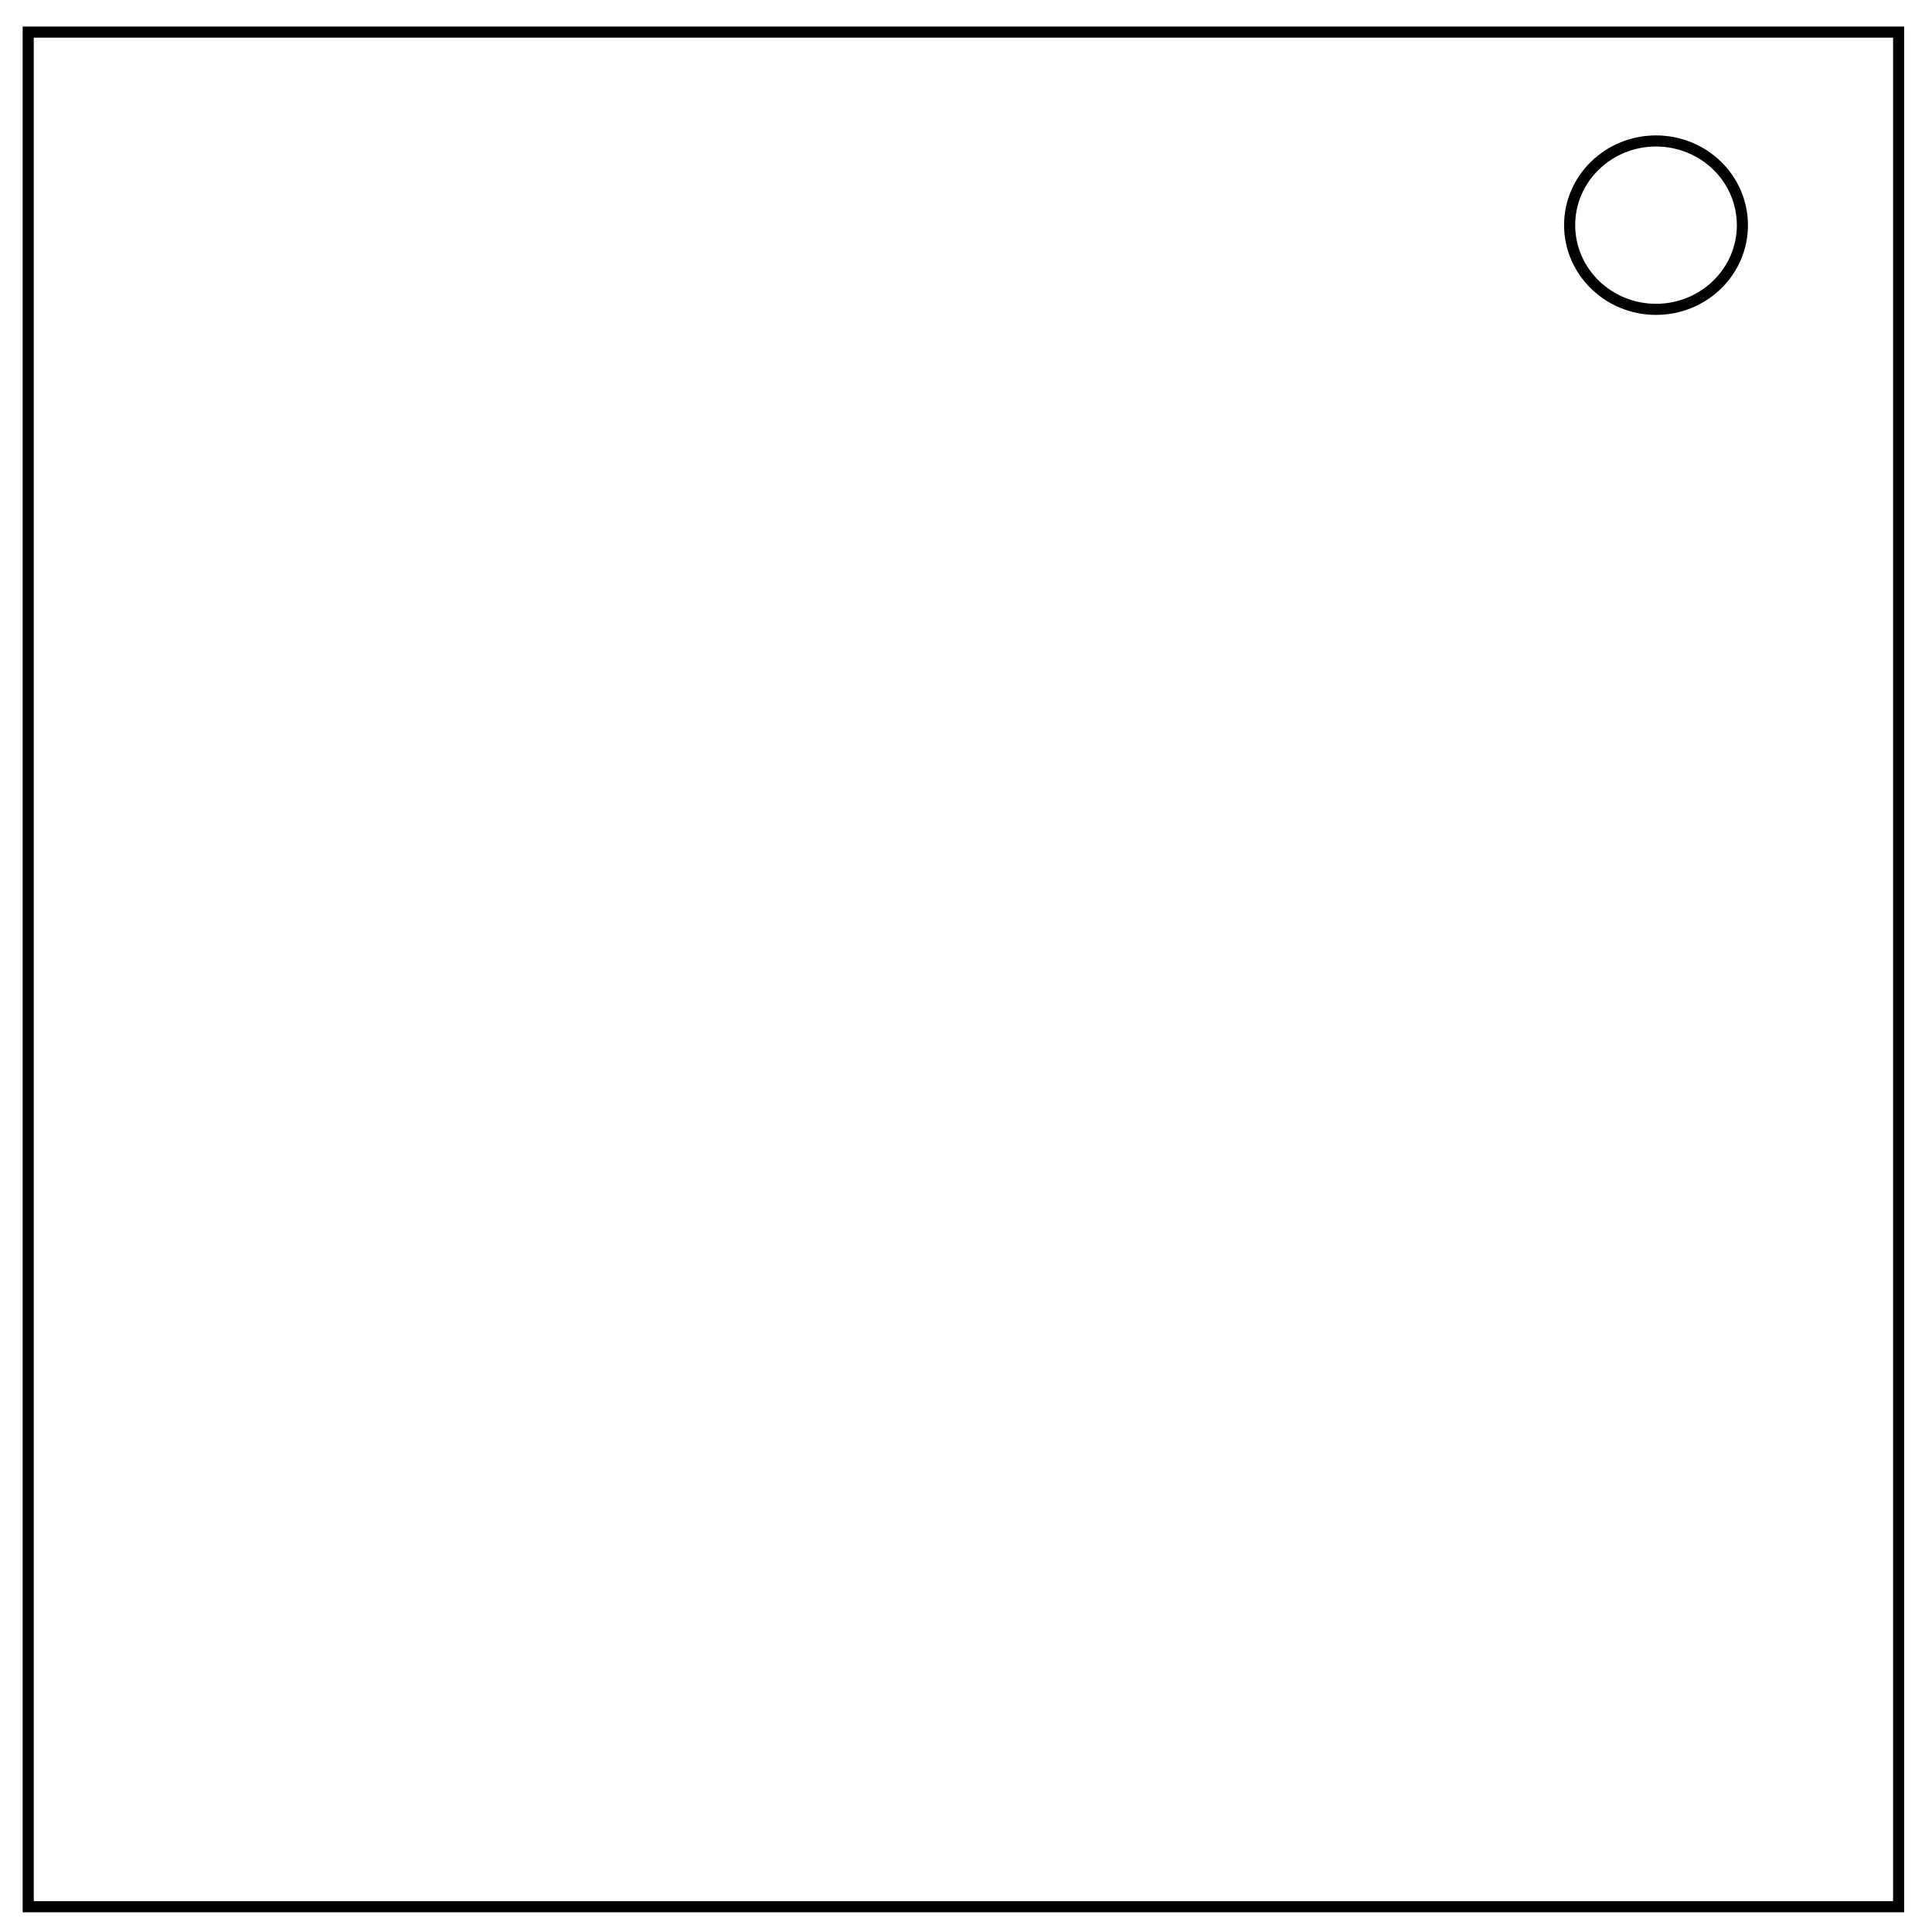
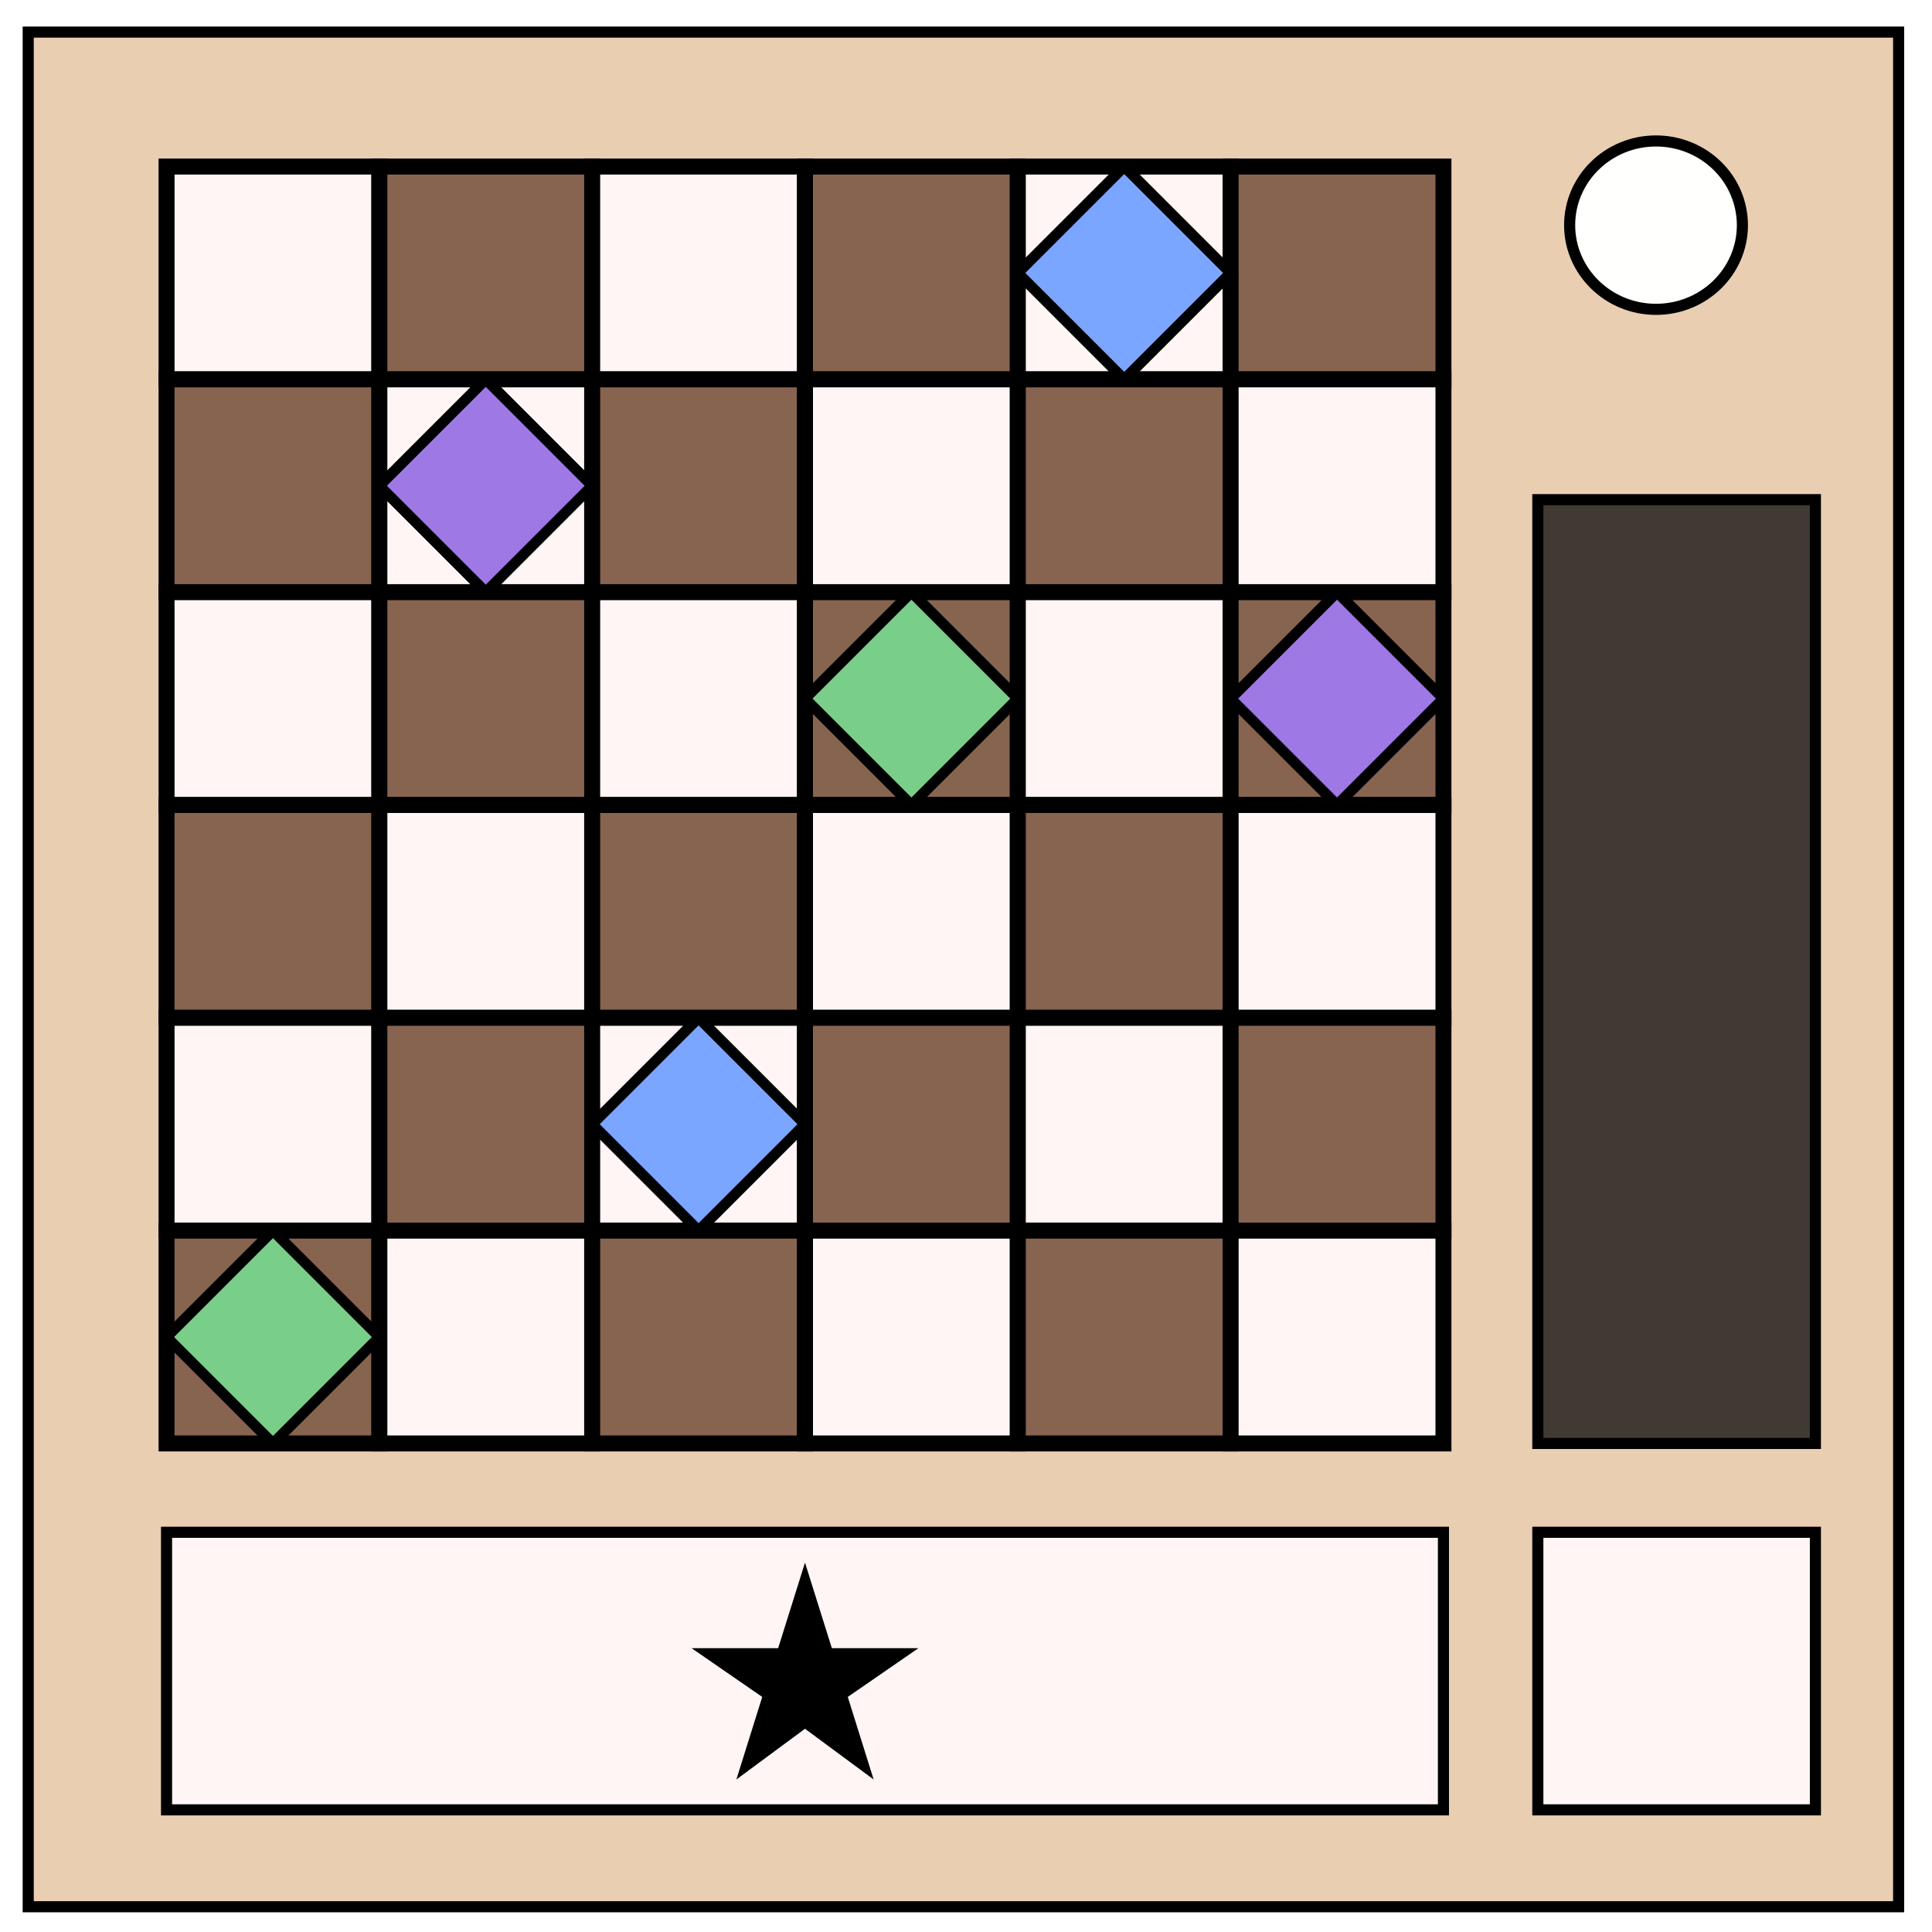
- <svg xmlns="http://www.w3.org/2000/svg" fill="none" viewBox="0 0 348 348" version="1.1" id="svg56">
-   <defs id="defs60" />
-   <path stroke="#000" stroke-width="2" d="M5.08 5.78h336.91v337.67H5.08z" id="path2" />
-   <path stroke="#000" stroke-width="2" d="M282.73 40.55c0-8.37 6.97-15.16 15.56-15.16 4.13 0 8.09 1.6 11 4.44a14.97 14.97 0 014.56 10.72c0 8.38-6.96 15.17-15.56 15.17-8.59 0-15.56-6.8-15.56-15.17z" id="path4" />
+ <svg xmlns="http://www.w3.org/2000/svg" fill="none" viewBox="0 0 348 348">
+   <path stroke="#000" stroke-width="2" d="M5.08 5.78h336.91v337.67H5.08z" style="fill:#e9ceb2;fill-opacity:1" />
+   <path stroke="#000" stroke-width="2" d="M282.73 40.55c0-8.37 6.97-15.16 15.56-15.16 4.13 0 8.09 1.6 11 4.44a14.97 14.97 0 0 1 4.56 10.72c0 8.38-6.96 15.17-15.56 15.17-8.59 0-15.56-6.8-15.56-15.17z" style="fill:#fffffe;fill-opacity:1" />
+   <path style="fill:#fff5f5;stroke:#000;stroke-width:2.875;stroke-miterlimit:4;stroke-dasharray:none;stroke-opacity:1;fill-opacity:1" d="M30 30h38.333v38.333H30z" />
+   <path style="fill:#876450;stroke:#000;stroke-width:2.875;stroke-miterlimit:4;stroke-dasharray:none;stroke-opacity:1;fill-opacity:1" d="M30 68.333h38.333v38.333H30z" />
+   <path style="fill:#fff5f5;stroke:#000;stroke-width:2.875;stroke-miterlimit:4;stroke-dasharray:none;stroke-opacity:1;fill-opacity:1" d="M30 106.667h38.333V145H30z" />
+   <path style="fill:#876450;stroke:#000;stroke-width:2.875;stroke-miterlimit:4;stroke-dasharray:none;stroke-opacity:1;fill-opacity:1" d="M30 145h38.333v38.333H30z" />
+   <path style="fill:#fff5f5;stroke:#000;stroke-width:2.875;stroke-miterlimit:4;stroke-dasharray:none;stroke-opacity:1;fill-opacity:1" d="M30 183.333h38.333v38.333H30z" />
+   <path style="fill:#876450;stroke:#000;stroke-width:2.875;stroke-miterlimit:4;stroke-dasharray:none;stroke-opacity:1;fill-opacity:1" d="M30 221.667h38.333V260H30zM68.333 30h38.333v38.333H68.333z" />
+   <path style="fill:#fff5f5;stroke:#000;stroke-width:2.875;stroke-miterlimit:4;stroke-dasharray:none;stroke-opacity:1;fill-opacity:1" d="M68.333 68.333h38.333v38.333H68.333z" />
+   <path style="fill:#876450;stroke:#000;stroke-width:2.875;stroke-miterlimit:4;stroke-dasharray:none;stroke-opacity:1;fill-opacity:1" d="M68.333 106.667h38.333V145H68.333z" />
+   <path style="fill:#fff5f5;stroke:#000;stroke-width:2.875;stroke-miterlimit:4;stroke-dasharray:none;stroke-opacity:1;fill-opacity:1" d="M68.333 145h38.333v38.333H68.333z" />
+   <path style="fill:#876450;stroke:#000;stroke-width:2.875;stroke-miterlimit:4;stroke-dasharray:none;stroke-opacity:1;fill-opacity:1" d="M68.333 183.333h38.333v38.333H68.333z" />
+   <path style="fill:#fff5f5;stroke:#000;stroke-width:2.875;stroke-miterlimit:4;stroke-dasharray:none;stroke-opacity:1;fill-opacity:1" d="M68.333 221.667h38.333V260H68.333zM106.667 30H145v38.333h-38.333z" />
+   <path style="fill:#876450;stroke:#000;stroke-width:2.875;stroke-miterlimit:4;stroke-dasharray:none;stroke-opacity:1;fill-opacity:1" d="M106.667 68.333H145v38.333h-38.333z" />
+   <path style="fill:#fff5f5;stroke:#000;stroke-width:2.875;stroke-miterlimit:4;stroke-dasharray:none;stroke-opacity:1;fill-opacity:1" d="M106.667 106.667H145V145h-38.333z" />
+   <path style="fill:#876450;stroke:#000;stroke-width:2.875;stroke-miterlimit:4;stroke-dasharray:none;stroke-opacity:1;fill-opacity:1" d="M106.667 145H145v38.333h-38.333z" />
+   <path style="fill:#fff5f5;stroke:#000;stroke-width:2.875;stroke-miterlimit:4;stroke-dasharray:none;stroke-opacity:1;fill-opacity:1" d="M106.667 183.333H145v38.333h-38.333z" />
+   <path style="fill:#876450;stroke:#000;stroke-width:2.875;stroke-miterlimit:4;stroke-dasharray:none;stroke-opacity:1;fill-opacity:1" d="M106.667 221.667H145V260h-38.333zM145 30h38.333v38.333H145z" />
+   <path style="fill:#fff5f5;stroke:#000;stroke-width:2.875;stroke-miterlimit:4;stroke-dasharray:none;stroke-opacity:1;fill-opacity:1" d="M145 68.333h38.333v38.333H145z" />
+   <path style="fill:#876450;stroke:#000;stroke-width:2.875;stroke-miterlimit:4;stroke-dasharray:none;stroke-opacity:1;fill-opacity:1" d="M145 106.667h38.333V145H145z" />
+   <path style="fill:#fff5f5;stroke:#000;stroke-width:2.875;stroke-miterlimit:4;stroke-dasharray:none;stroke-opacity:1;fill-opacity:1" d="M145 145h38.333v38.333H145z" />
+   <path style="fill:#876450;stroke:#000;stroke-width:2.875;stroke-miterlimit:4;stroke-dasharray:none;stroke-opacity:1;fill-opacity:1" d="M145 183.333h38.333v38.333H145z" />
+   <path style="fill:#fff5f5;stroke:#000;stroke-width:2.875;stroke-miterlimit:4;stroke-dasharray:none;stroke-opacity:1;fill-opacity:1" d="M145 221.667h38.333V260H145zM183.333 30h38.333v38.333h-38.333z" />
+   <path style="fill:#876450;stroke:#000;stroke-width:2.875;stroke-miterlimit:4;stroke-dasharray:none;stroke-opacity:1;fill-opacity:1" d="M183.333 68.333h38.333v38.333h-38.333z" />
+   <path style="fill:#fff5f5;stroke:#000;stroke-width:2.875;stroke-miterlimit:4;stroke-dasharray:none;stroke-opacity:1;fill-opacity:1" d="M183.333 106.667h38.333V145h-38.333z" />
+   <path style="fill:#876450;stroke:#000;stroke-width:2.875;stroke-miterlimit:4;stroke-dasharray:none;stroke-opacity:1;fill-opacity:1" d="M183.333 145h38.333v38.333h-38.333z" />
+   <path style="fill:#fff5f5;stroke:#000;stroke-width:2.875;stroke-miterlimit:4;stroke-dasharray:none;stroke-opacity:1;fill-opacity:1" d="M183.333 183.333h38.333v38.333h-38.333z" />
+   <path style="fill:#876450;stroke:#000;stroke-width:2.875;stroke-miterlimit:4;stroke-dasharray:none;stroke-opacity:1;fill-opacity:1" d="M183.333 221.667h38.333V260h-38.333zM221.667 30H260v38.333h-38.333z" />
+   <path style="fill:#fff5f5;stroke:#000;stroke-width:2.875;stroke-miterlimit:4;stroke-dasharray:none;stroke-opacity:1;fill-opacity:1" d="M221.667 68.333H260v38.333h-38.333z" />
+   <path style="fill:#876450;stroke:#000;stroke-width:2.875;stroke-miterlimit:4;stroke-dasharray:none;stroke-opacity:1;fill-opacity:1" d="M221.667 106.667H260V145h-38.333z" />
+   <path style="fill:#fff5f5;stroke:#000;stroke-width:2.875;stroke-miterlimit:4;stroke-dasharray:none;stroke-opacity:1;fill-opacity:1" d="M221.667 145H260v38.333h-38.333z" />
+   <path style="fill:#876450;stroke:#000;stroke-width:2.875;stroke-miterlimit:4;stroke-dasharray:none;stroke-opacity:1;fill-opacity:1" d="M221.667 183.333H260v38.333h-38.333z" />
+   <path style="fill:#fff5f5;stroke:#000;stroke-width:2.875;stroke-miterlimit:4;stroke-dasharray:none;stroke-opacity:1;fill-opacity:1" d="M221.667 221.667H260V260h-38.333z" />
+   <path style="fill:#79ce8a;fill-opacity:1;stroke:#000;stroke-width:1.917;stroke-miterlimit:4;stroke-dasharray:none;stroke-opacity:1" d="M49.167 221.667 30 240.833 49.167 260l19.166-19.167Z" />
+   <path style="fill:#7aa6ff;fill-opacity:1;stroke:#000;stroke-width:1.917;stroke-miterlimit:4;stroke-dasharray:none;stroke-opacity:1" d="M125.833 183.333 106.667 202.5l19.166 19.167L145 202.5Z" />
+   <path style="fill:#79ce8a;fill-opacity:1;stroke:#000;stroke-width:1.917;stroke-miterlimit:4;stroke-dasharray:none;stroke-opacity:1" d="M164.167 106.667 145 125.833 164.167 145l19.166-19.167Z" />
+   <path style="fill:#9e78e4;fill-opacity:1;stroke:#000;stroke-width:1.917;stroke-miterlimit:4;stroke-dasharray:none;stroke-opacity:1" d="m240.833 106.667-19.166 19.166L240.833 145 260 125.833ZM87.5 68.333 68.333 87.5 87.5 106.667 106.667 87.5Z" />
+   <path style="fill:#7aa6ff;fill-opacity:1;stroke:#000;stroke-width:1.917;stroke-miterlimit:4;stroke-dasharray:none;stroke-opacity:1" d="m202.5 30-19.167 19.167L202.5 68.333l19.167-19.166Z" />
+   <path style="fill:#413a33;fill-opacity:1;stroke:#000;stroke-width:2;stroke-miterlimit:4;stroke-dasharray:none;stroke-opacity:1" d="M277 90h50v170h-50z" />
+   <path style="fill:#fff5f5;fill-opacity:1;stroke:#000;stroke-width:2;stroke-miterlimit:4;stroke-dasharray:none;stroke-opacity:1" d="M30 276h230v50H30zM277 276h50v50h-50z" />
+   <g style="fill:#000;fill-opacity:1;stroke-width:3.44">
+     <path d="M124.575 296.88h15.587L145 281.47l4.838 15.41h15.587l-12.72 8.778 4.658 14.872L145 311.392l-12.363 9.138 4.659-14.872z" style="stroke-width:3.44" aria-label="★" />
+   </g>
</svg>
